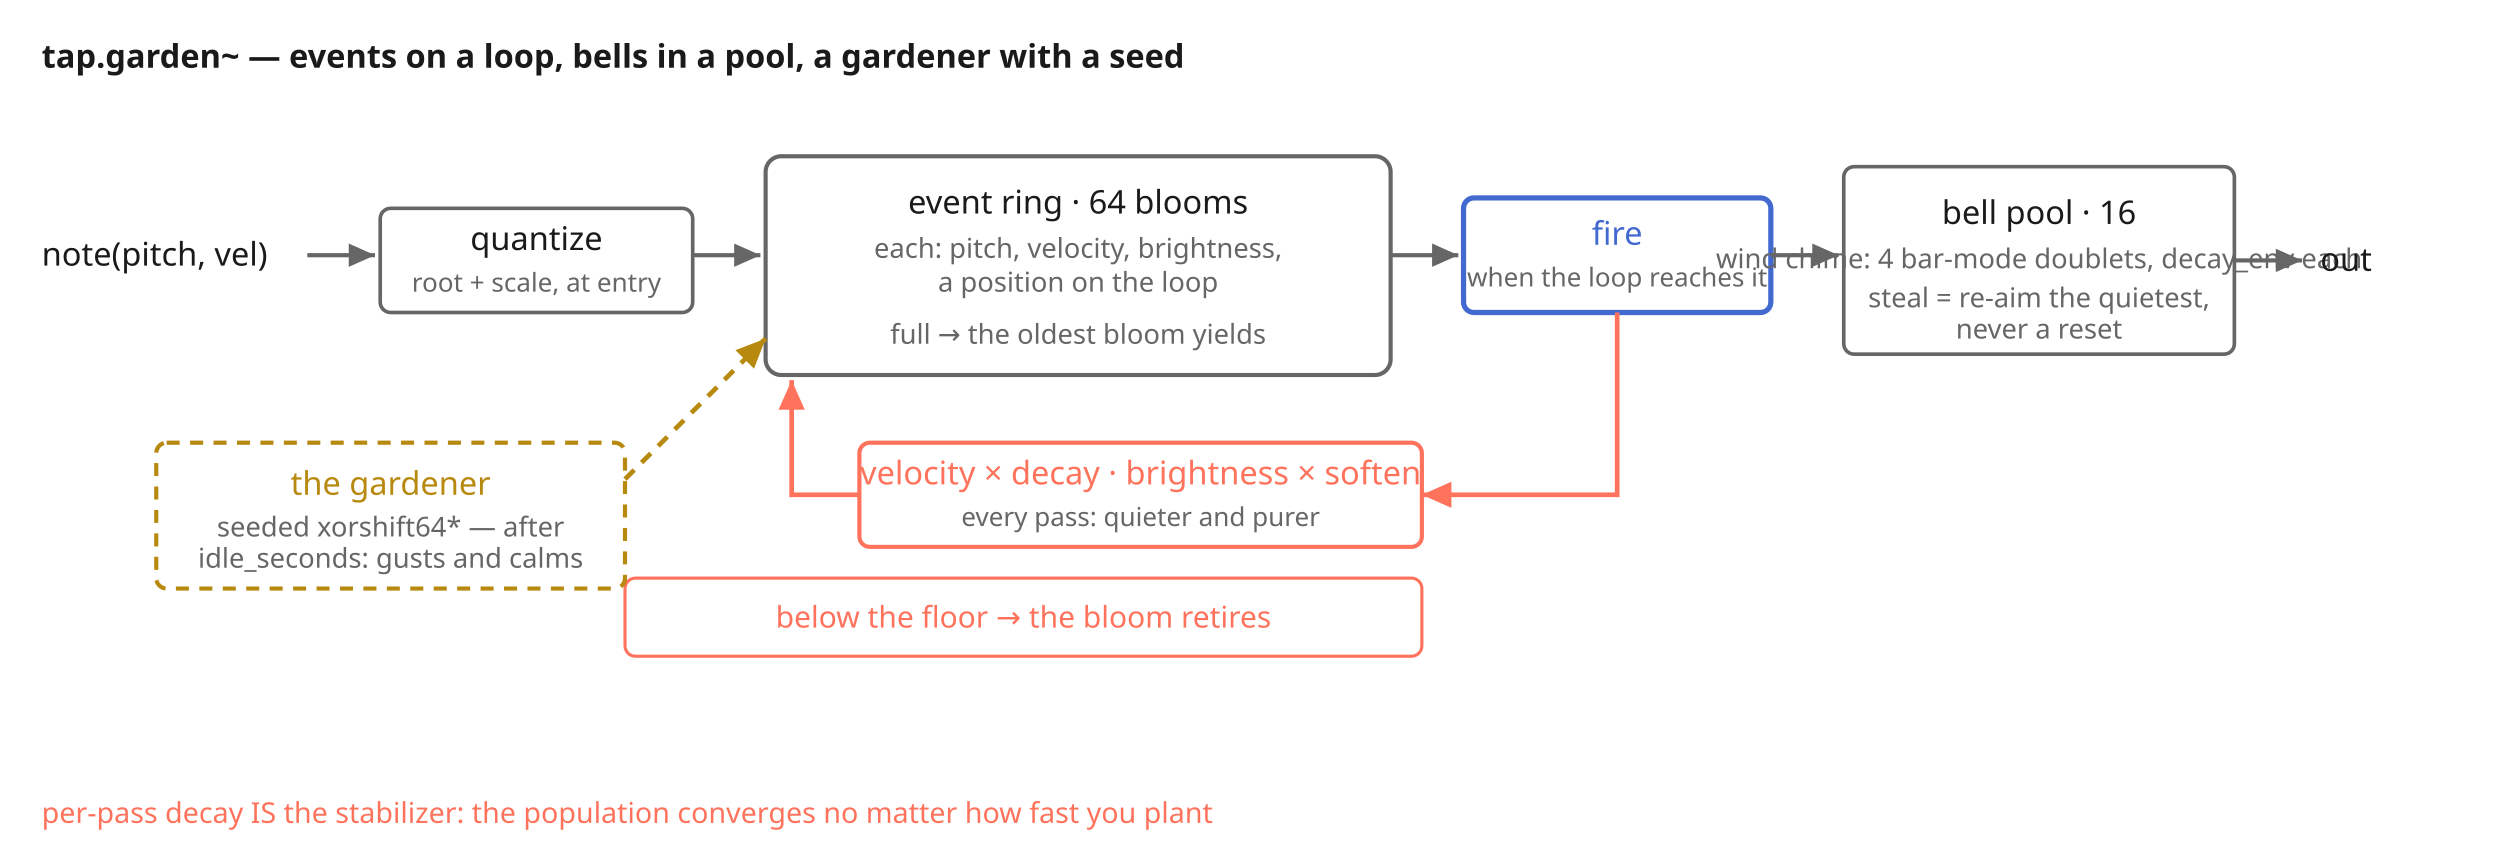
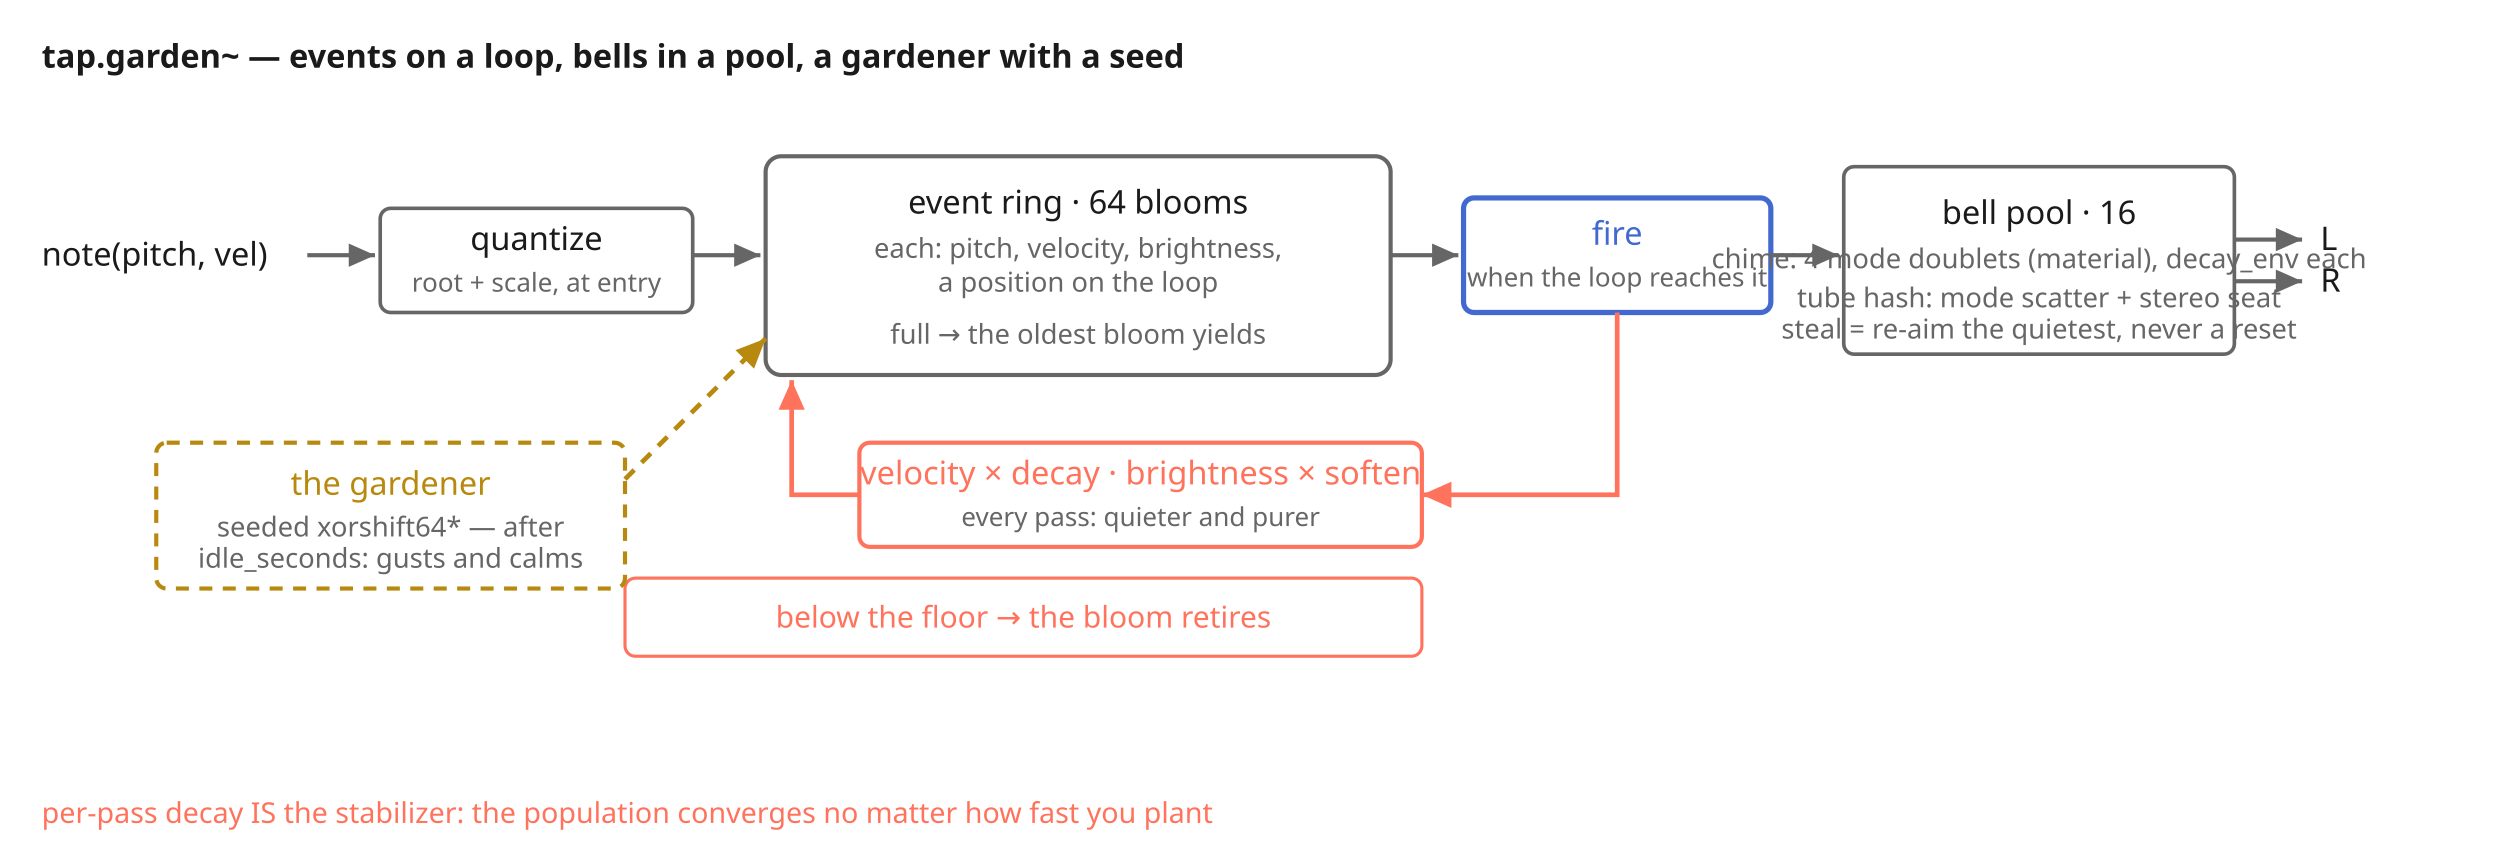
<svg xmlns="http://www.w3.org/2000/svg" viewBox="0 0 960 330" font-family="sans-serif" font-size="12.5">
  <defs>
    <marker id="a" viewBox="0 0 10 10" refX="9" refY="5" markerWidth="7" markerHeight="7" orient="auto-start-reverse">
      <path d="M 0 1 L 9 5 L 0 9 z" fill="#666666" />
    </marker>
    <marker id="ar" viewBox="0 0 10 10" refX="9" refY="5" markerWidth="7" markerHeight="7" orient="auto-start-reverse">
      <path d="M 0 1 L 9 5 L 0 9 z" fill="#ff725c" />
    </marker>
    <marker id="ab" viewBox="0 0 10 10" refX="9" refY="5" markerWidth="7" markerHeight="7" orient="auto-start-reverse">
      <path d="M 0 1 L 9 5 L 0 9 z" fill="#b8890f" />
    </marker>
  </defs>
  <text x="16" y="26" fill="#1a1a1a" font-weight="bold">tap.garden~ — events on a loop, bells in a pool, a gardener with a seed</text>
  <text x="16" y="102" fill="#1a1a1a">note(pitch, vel)</text>
  <line x1="118" y1="98" x2="144" y2="98" stroke="#666666" stroke-width="1.6" marker-end="url(#a)" />
  <rect x="146" y="80" width="120" height="40" rx="4" fill="none" stroke="#666666" stroke-width="1.4" />
  <text x="206" y="96" text-anchor="middle" fill="#1a1a1a">quantize</text>
  <text x="206" y="112" text-anchor="middle" fill="#666666" font-size="10">root + scale, at entry</text>
  <line x1="266" y1="98" x2="292" y2="98" stroke="#666666" stroke-width="1.6" marker-end="url(#a)" />
  <rect x="294" y="60" width="240" height="84" rx="6" fill="none" stroke="#666666" stroke-width="1.6" />
  <text x="414" y="82" text-anchor="middle" fill="#1a1a1a">event ring · 64 blooms</text>
  <text x="414" y="99" text-anchor="middle" fill="#666666" font-size="10.5">each: pitch, velocity, brightness,</text>
  <text x="414" y="112" text-anchor="middle" fill="#666666" font-size="10.5">a position on the loop</text>
  <text x="414" y="132" text-anchor="middle" fill="#666666" font-size="10.5">full → the oldest bloom yields</text>
  <line x1="534" y1="98" x2="560" y2="98" stroke="#666666" stroke-width="1.6" marker-end="url(#a)" />
  <rect x="562" y="76" width="118" height="44" rx="4" fill="none" stroke="#4269d0" stroke-width="2" />
  <text x="621" y="94" text-anchor="middle" fill="#4269d0">fire</text>
  <text x="621" y="110" text-anchor="middle" fill="#666666" font-size="10">when the loop reaches it</text>
  <line x1="680" y1="98" x2="706" y2="98" stroke="#666666" stroke-width="1.6" marker-end="url(#a)" />
  <rect x="708" y="64" width="150" height="72" rx="4" fill="none" stroke="#666666" stroke-width="1.4" />
  <text x="783" y="86" text-anchor="middle" fill="#1a1a1a">bell pool · 16</text>
-   <text x="783" y="103" text-anchor="middle" fill="#666666" font-size="10.5">wind chime: 4 bar-mode doublets, decay_env each</text>
-   <text x="783" y="118" text-anchor="middle" fill="#666666" font-size="10.5">steal = re-aim the quietest,</text>
-   <text x="783" y="130" text-anchor="middle" fill="#666666" font-size="10.5">never a reset</text>
-   <line x1="858" y1="100" x2="884" y2="100" stroke="#666666" stroke-width="1.6" marker-end="url(#a)" />
-   <text x="891" y="104" fill="#1a1a1a">out</text>
+   <text x="783" y="103" text-anchor="middle" fill="#666666" font-size="10.5">chime: 4 mode doublets (material), decay_env each</text>
+   <text x="783" y="118" text-anchor="middle" fill="#666666" font-size="10.5">tube hash: mode scatter + stereo seat</text>
+   <text x="783" y="130" text-anchor="middle" fill="#666666" font-size="10.5">steal = re-aim the quietest, never a reset</text>
+   <line x1="858" y1="92" x2="884" y2="92" stroke="#666666" stroke-width="1.6" marker-end="url(#a)" />
+   <line x1="858" y1="108" x2="884" y2="108" stroke="#666666" stroke-width="1.6" marker-end="url(#a)" />
+   <text x="891" y="96" fill="#1a1a1a">L</text>
+   <text x="891" y="112" fill="#1a1a1a">R</text>
  <path d="M 621 120 L 621 190 L 546 190" fill="none" stroke="#ff725c" stroke-width="1.8" marker-end="url(#ar)" />
  <rect x="330" y="170" width="216 " height="40" rx="4" fill="none" stroke="#ff725c" stroke-width="1.6" />
  <text x="438" y="186" text-anchor="middle" fill="#ff725c">velocity × decay · brightness × soften</text>
  <text x="438" y="202" text-anchor="middle" fill="#666666" font-size="10">every pass: quieter and purer</text>
  <path d="M 330 190 L 304 190 L 304 146" fill="none" stroke="#ff725c" stroke-width="1.8" marker-end="url(#ar)" />
  <rect x="240" y="222" width="306" height="30" rx="4" fill="none" stroke="#ff725c" stroke-width="1.2" stroke-dasharray="1 0" />
  <text x="393" y="241" text-anchor="middle" fill="#ff725c" font-size="11.5">below the floor → the bloom retires</text>
  <text x="16" y="316" fill="#ff725c" font-size="11">per-pass decay IS the stabilizer: the population converges no matter how fast you plant</text>
  <rect x="60" y="170" width="180" height="56" rx="4" fill="none" stroke="#b8890f" stroke-width="1.6" stroke-dasharray="5 4" />
  <text x="150" y="190" text-anchor="middle" fill="#b8890f">the gardener</text>
  <text x="150" y="206" text-anchor="middle" fill="#666666" font-size="10.5">seeded xorshift64* — after</text>
  <text x="150" y="218" text-anchor="middle" fill="#666666" font-size="10.5">idle_seconds: gusts and calms</text>
  <path d="M 240 184 L 294 130" fill="none" stroke="#b8890f" stroke-width="1.8" stroke-dasharray="5 4" marker-end="url(#ab)" />
</svg>
